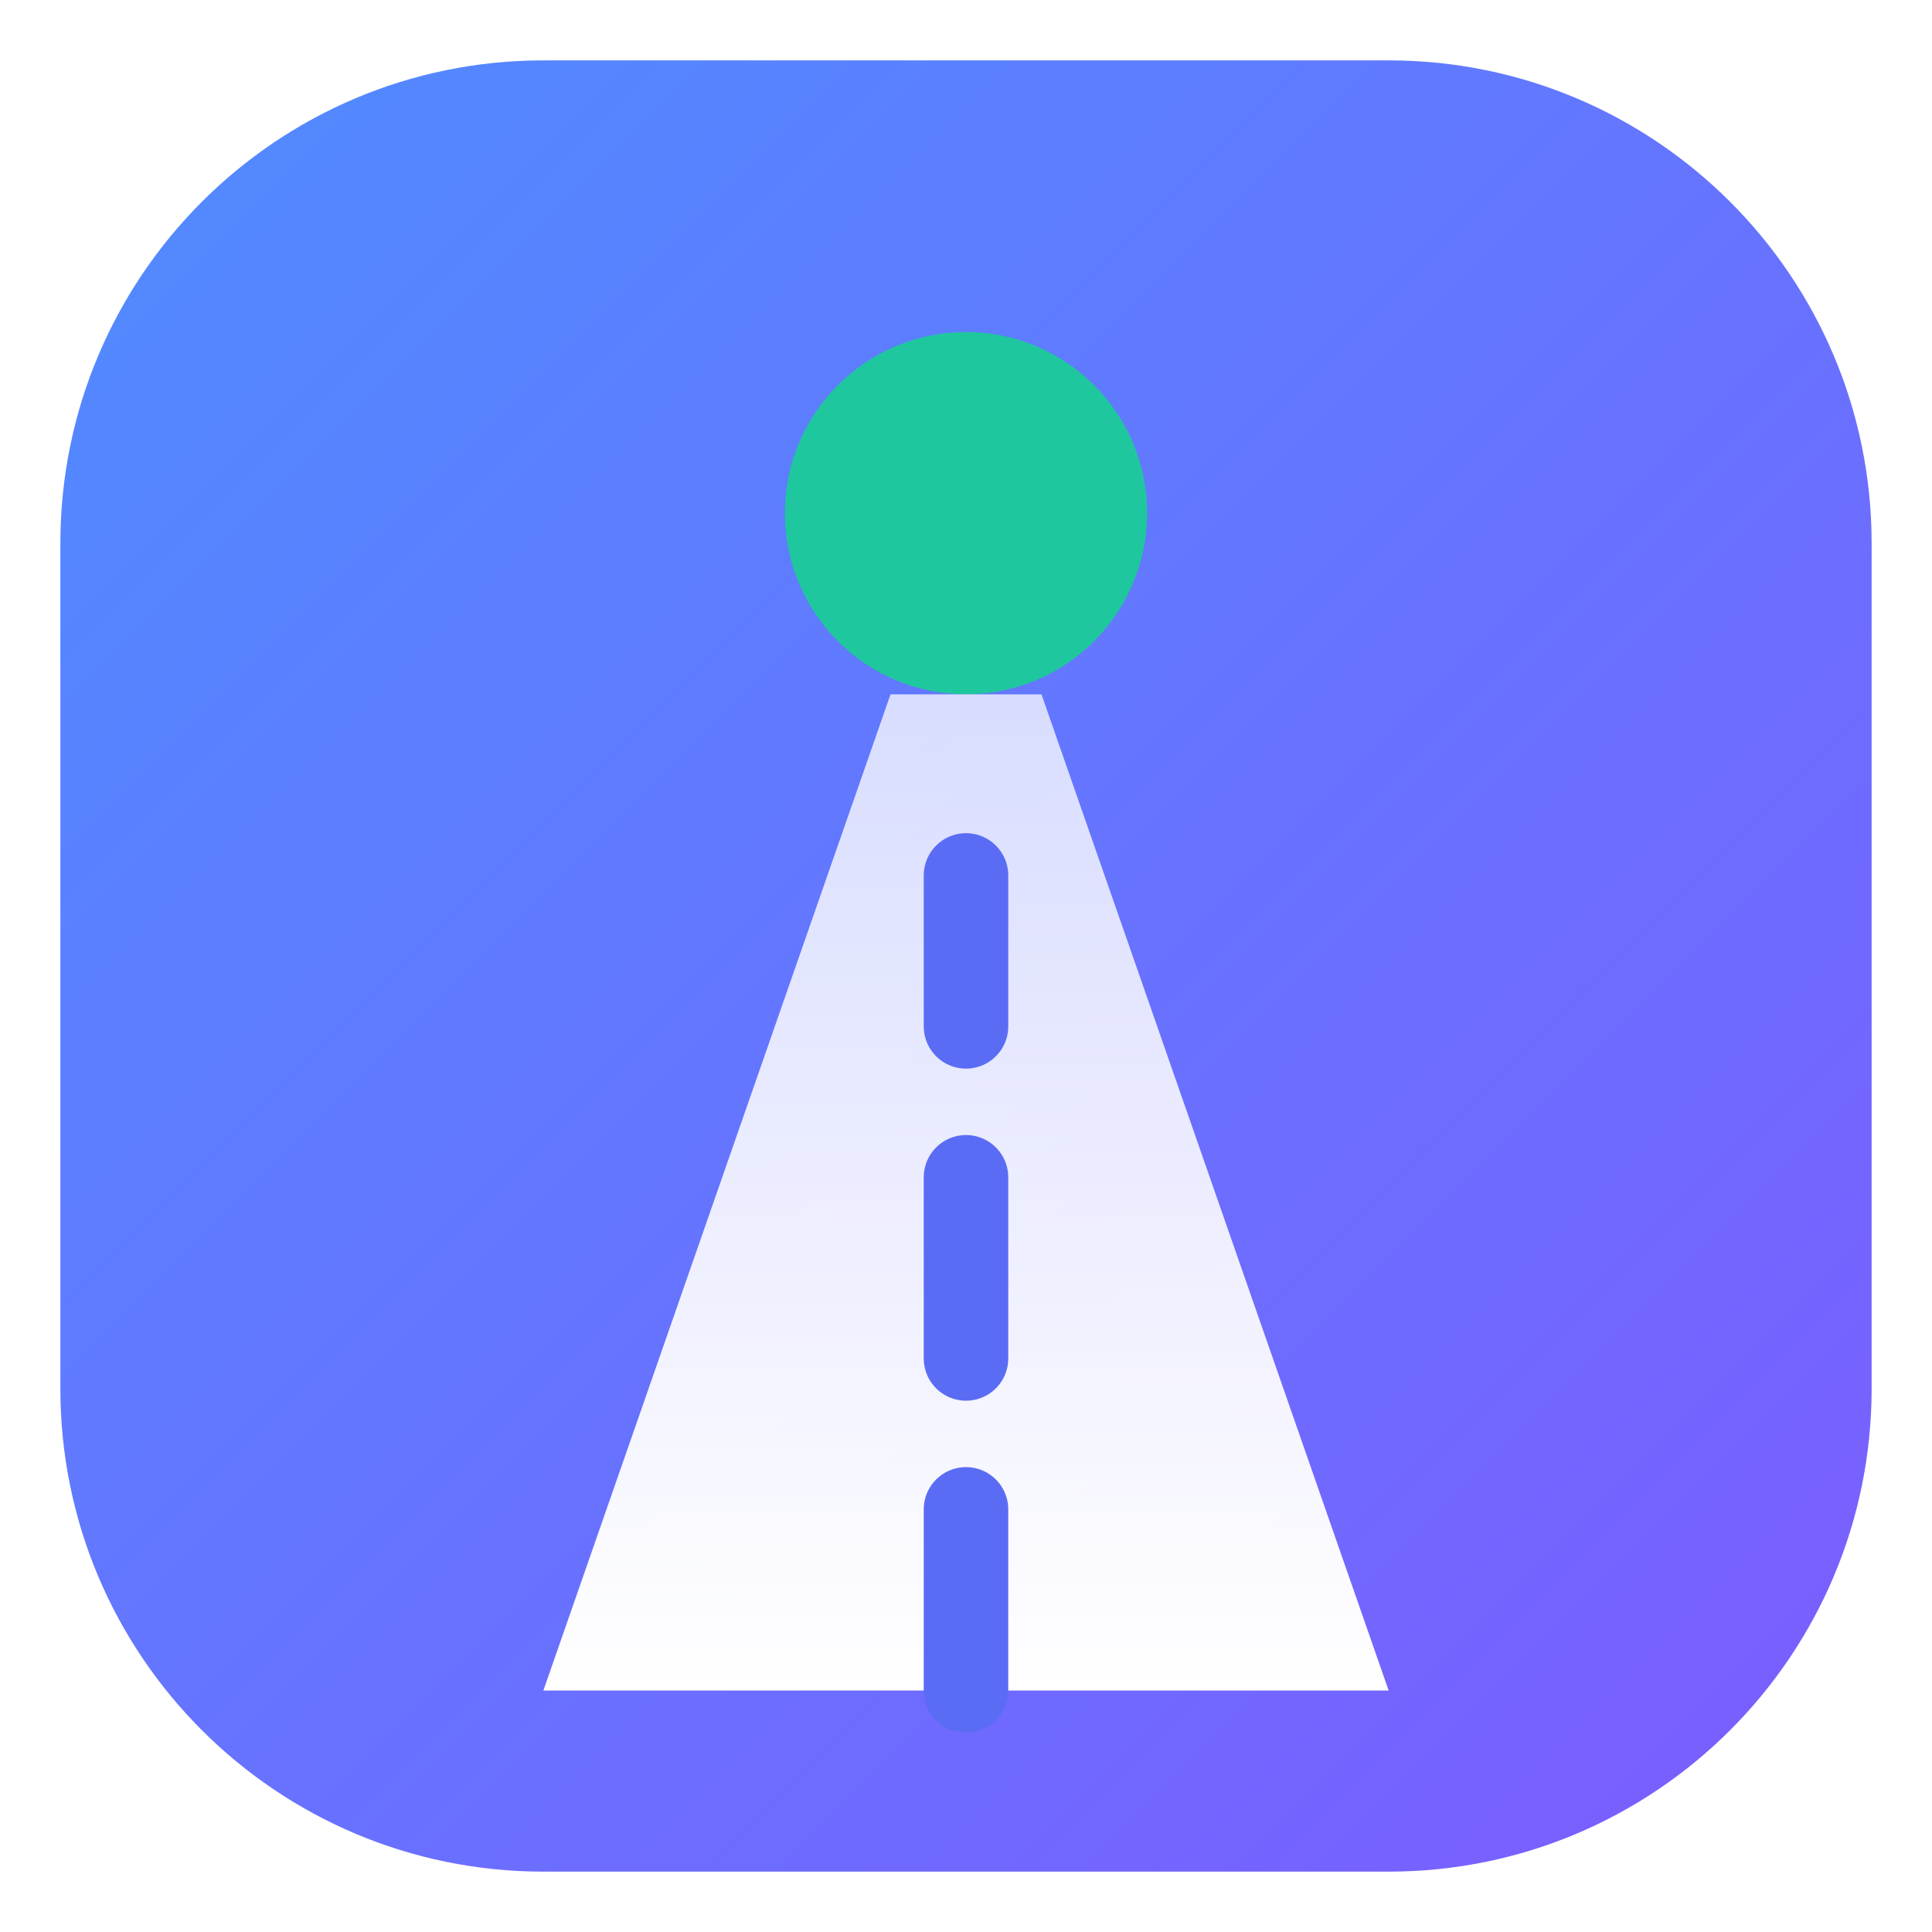
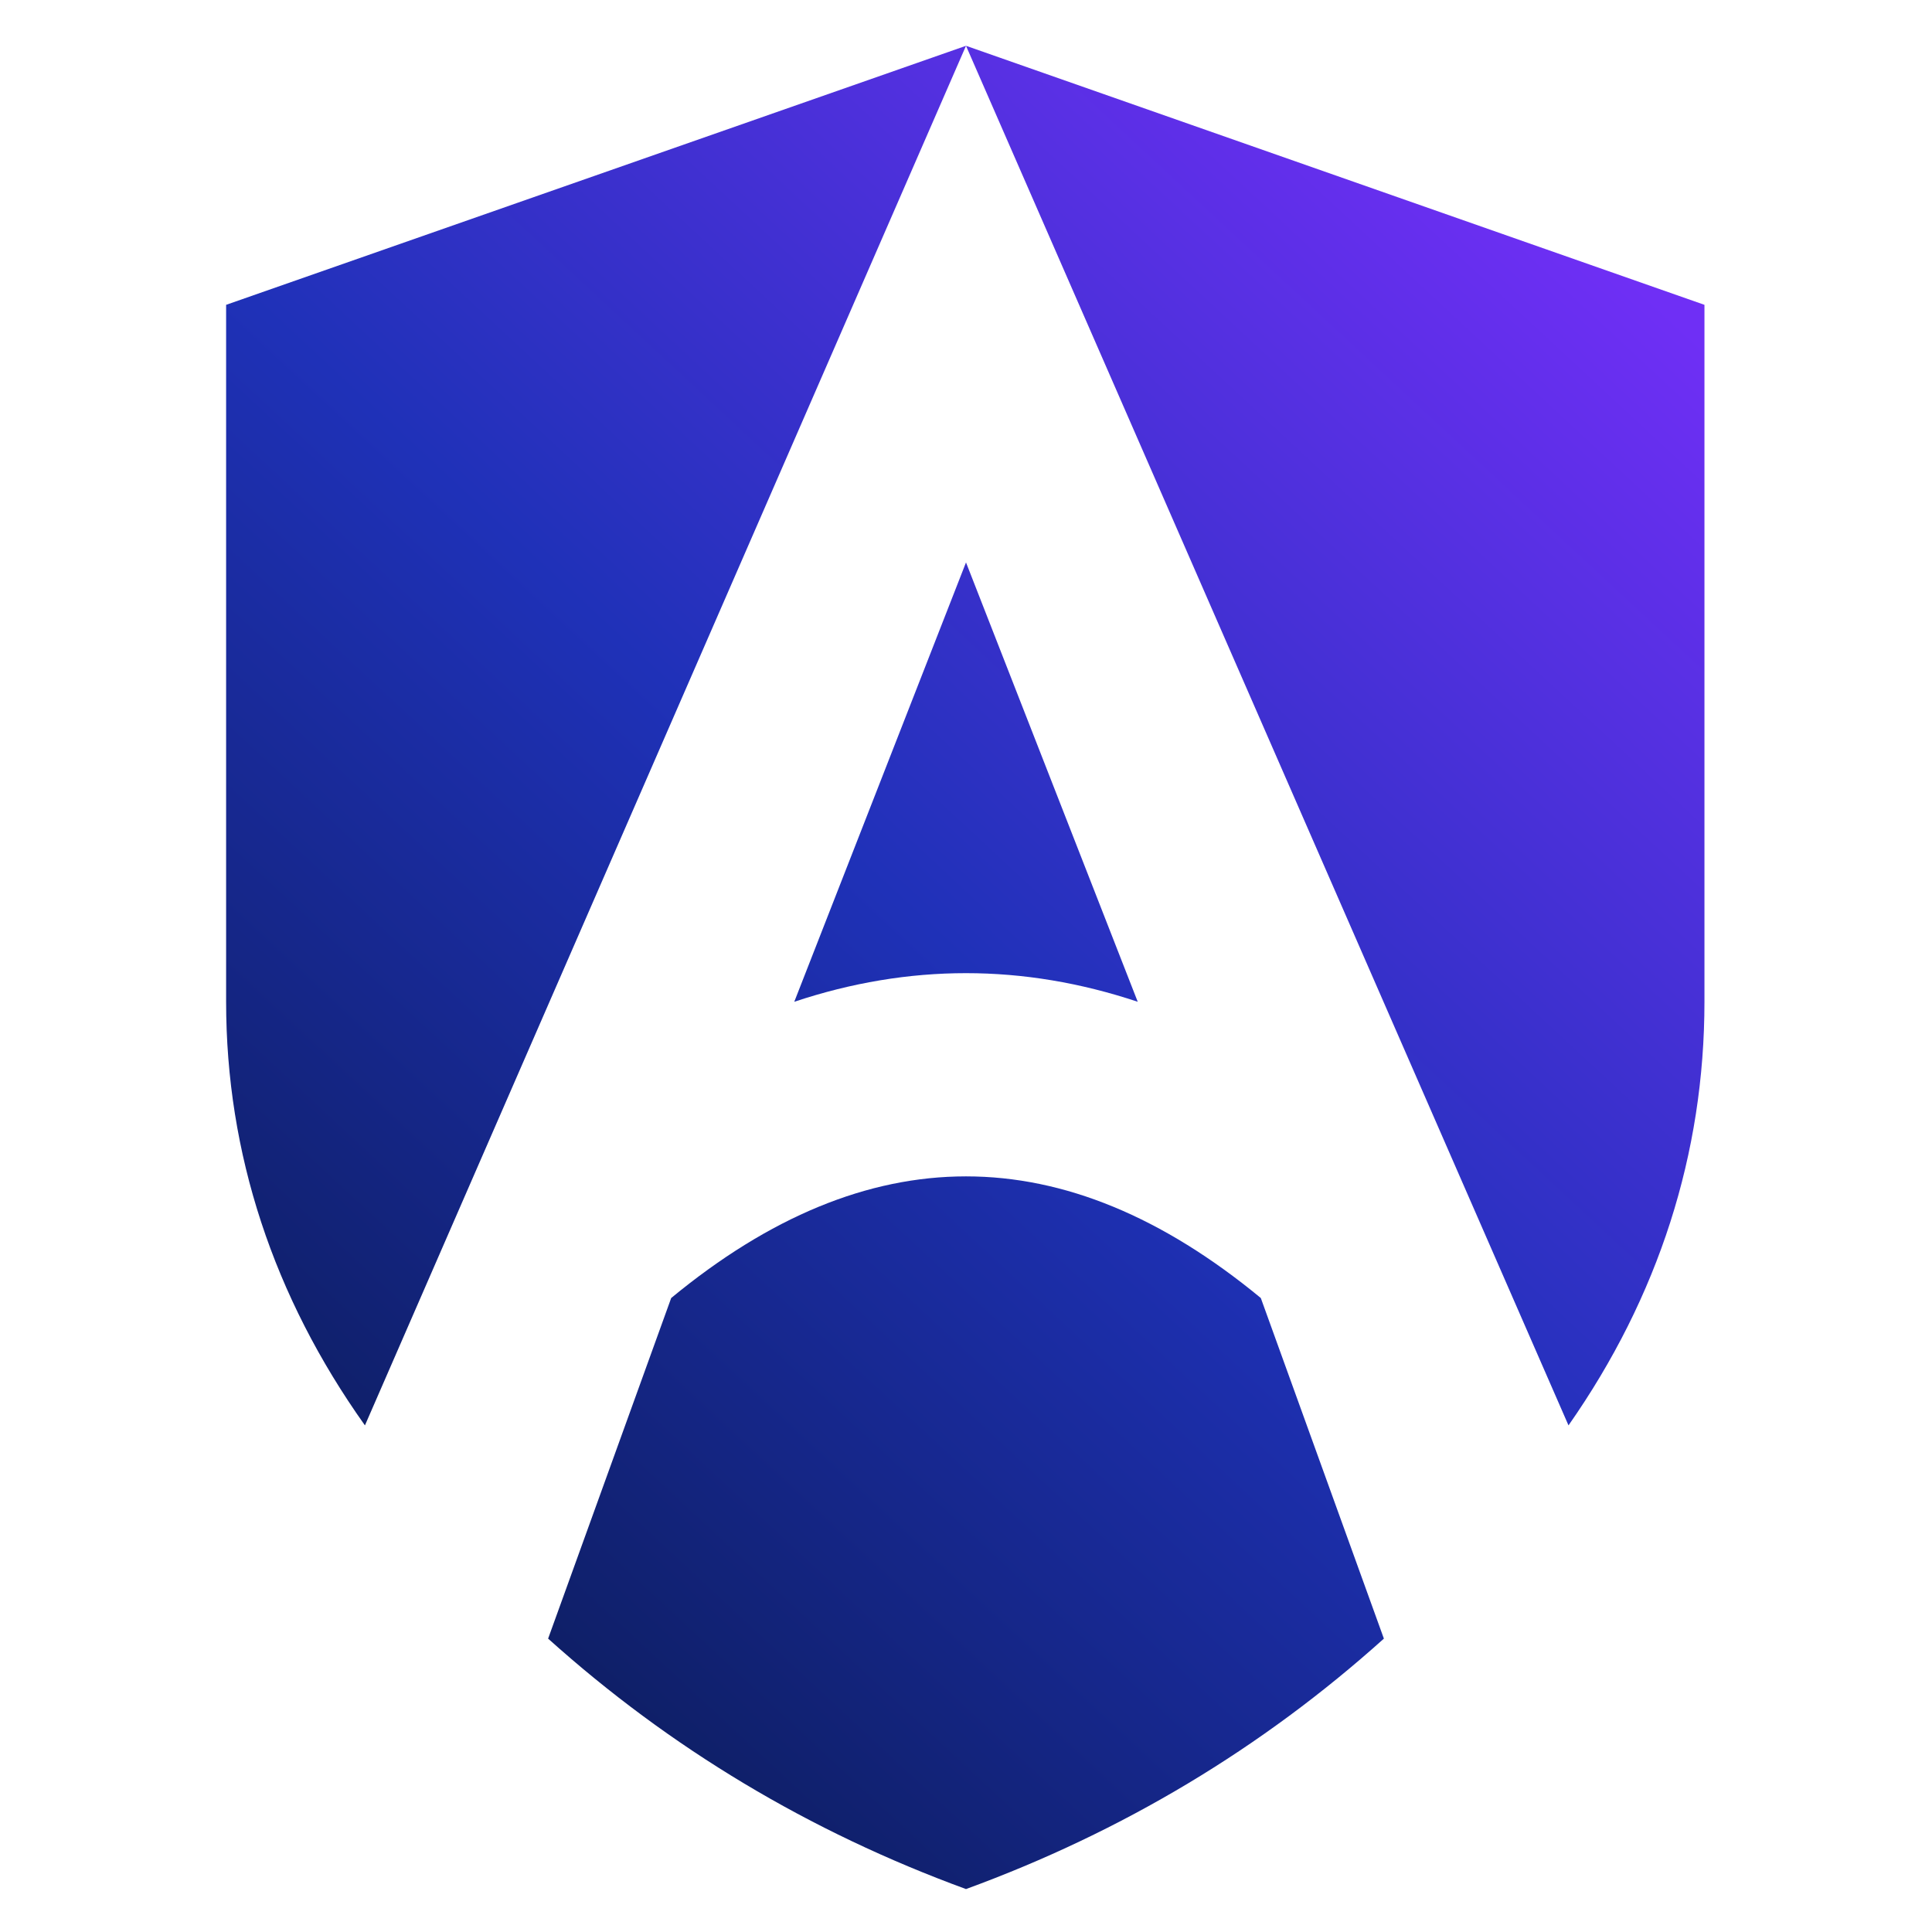
- <svg xmlns="http://www.w3.org/2000/svg" viewBox="0 0 64 64">
+ <svg xmlns="http://www.w3.org/2000/svg" viewBox="291 290 1350 1350">
  <defs>
-     <linearGradient id="g" x1="0" y1="0" x2="1" y2="1">
-       <stop offset="0" stop-color="#4f8cff" />
-       <stop offset="1" stop-color="#7c5cff" />
-     </linearGradient>
-     <linearGradient id="r" x1="0" y1="0" x2="0" y2="1">
-       <stop offset="0" stop-color="#ffffff" stop-opacity=".75" />
-       <stop offset="1" stop-color="#ffffff" />
+     <linearGradient id="g" gradientUnits="userSpaceOnUse" x1="560" y1="1500" x2="1470" y2="520">
+       <stop offset="0" stop-color="#0b1b55" />
+       <stop offset=".5" stop-color="#1f31b8" />
+       <stop offset="1" stop-color="#6f2ff5" />
    </linearGradient>
  </defs>
-   <rect x="2" y="2" width="60" height="60" rx="16" fill="url(#g)" />
-   <circle cx="32" cy="17" r="6" fill="#1fc79e" />
-   <path d="M18 56 L29.5 23 h5 L46 56 Z" fill="url(#r)" />
-   <path d="M32 29 v5 M32 39 v6 M32 50 v6" stroke="#5b6cf4" stroke-width="2.8" stroke-linecap="round" />
+   <g fill="url(#g)">
+     <path d="M449 503 L966 322 L546 1286 C482 1196 449 1096 449 990 Z" />
+     <path d="M966 322 L1482 503 V990 C1482 1096 1450 1196 1387 1286 Z" />
+     <path d="M966 683 L1086 990 Q966 950 846 990 Z" />
+     <path d="M760 1197 Q966 1027 1172 1197 L1258 1435 Q1130 1550 966 1610 Q802 1550 674 1435 Z" />
+   </g>
</svg>
